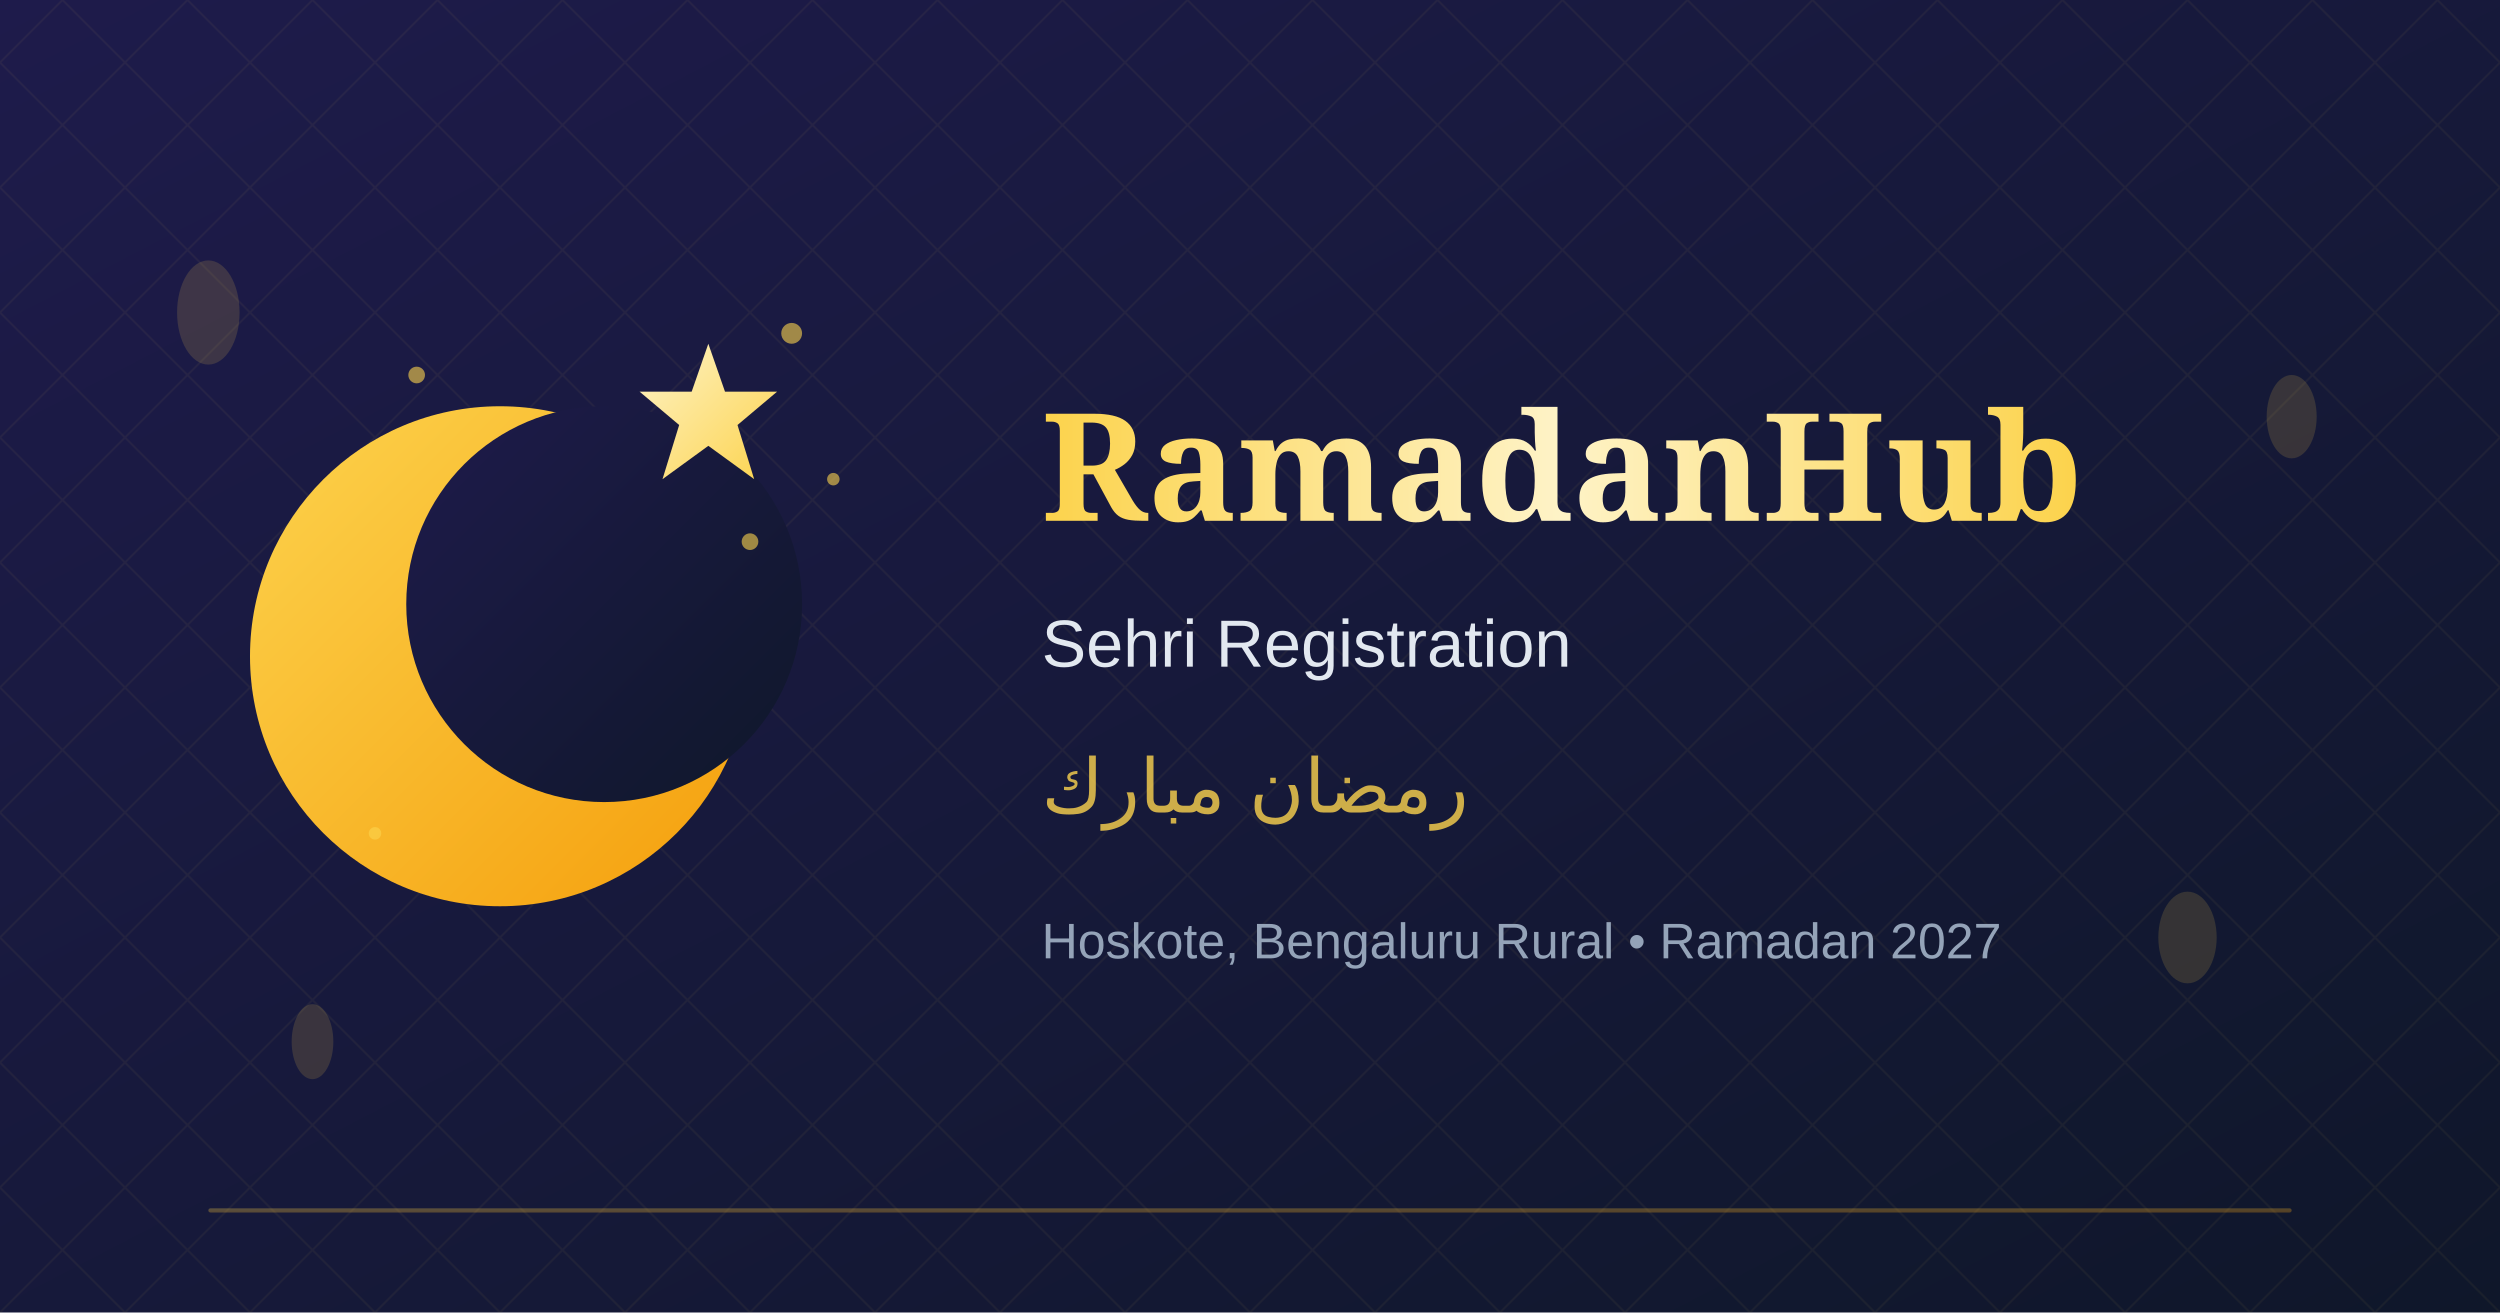
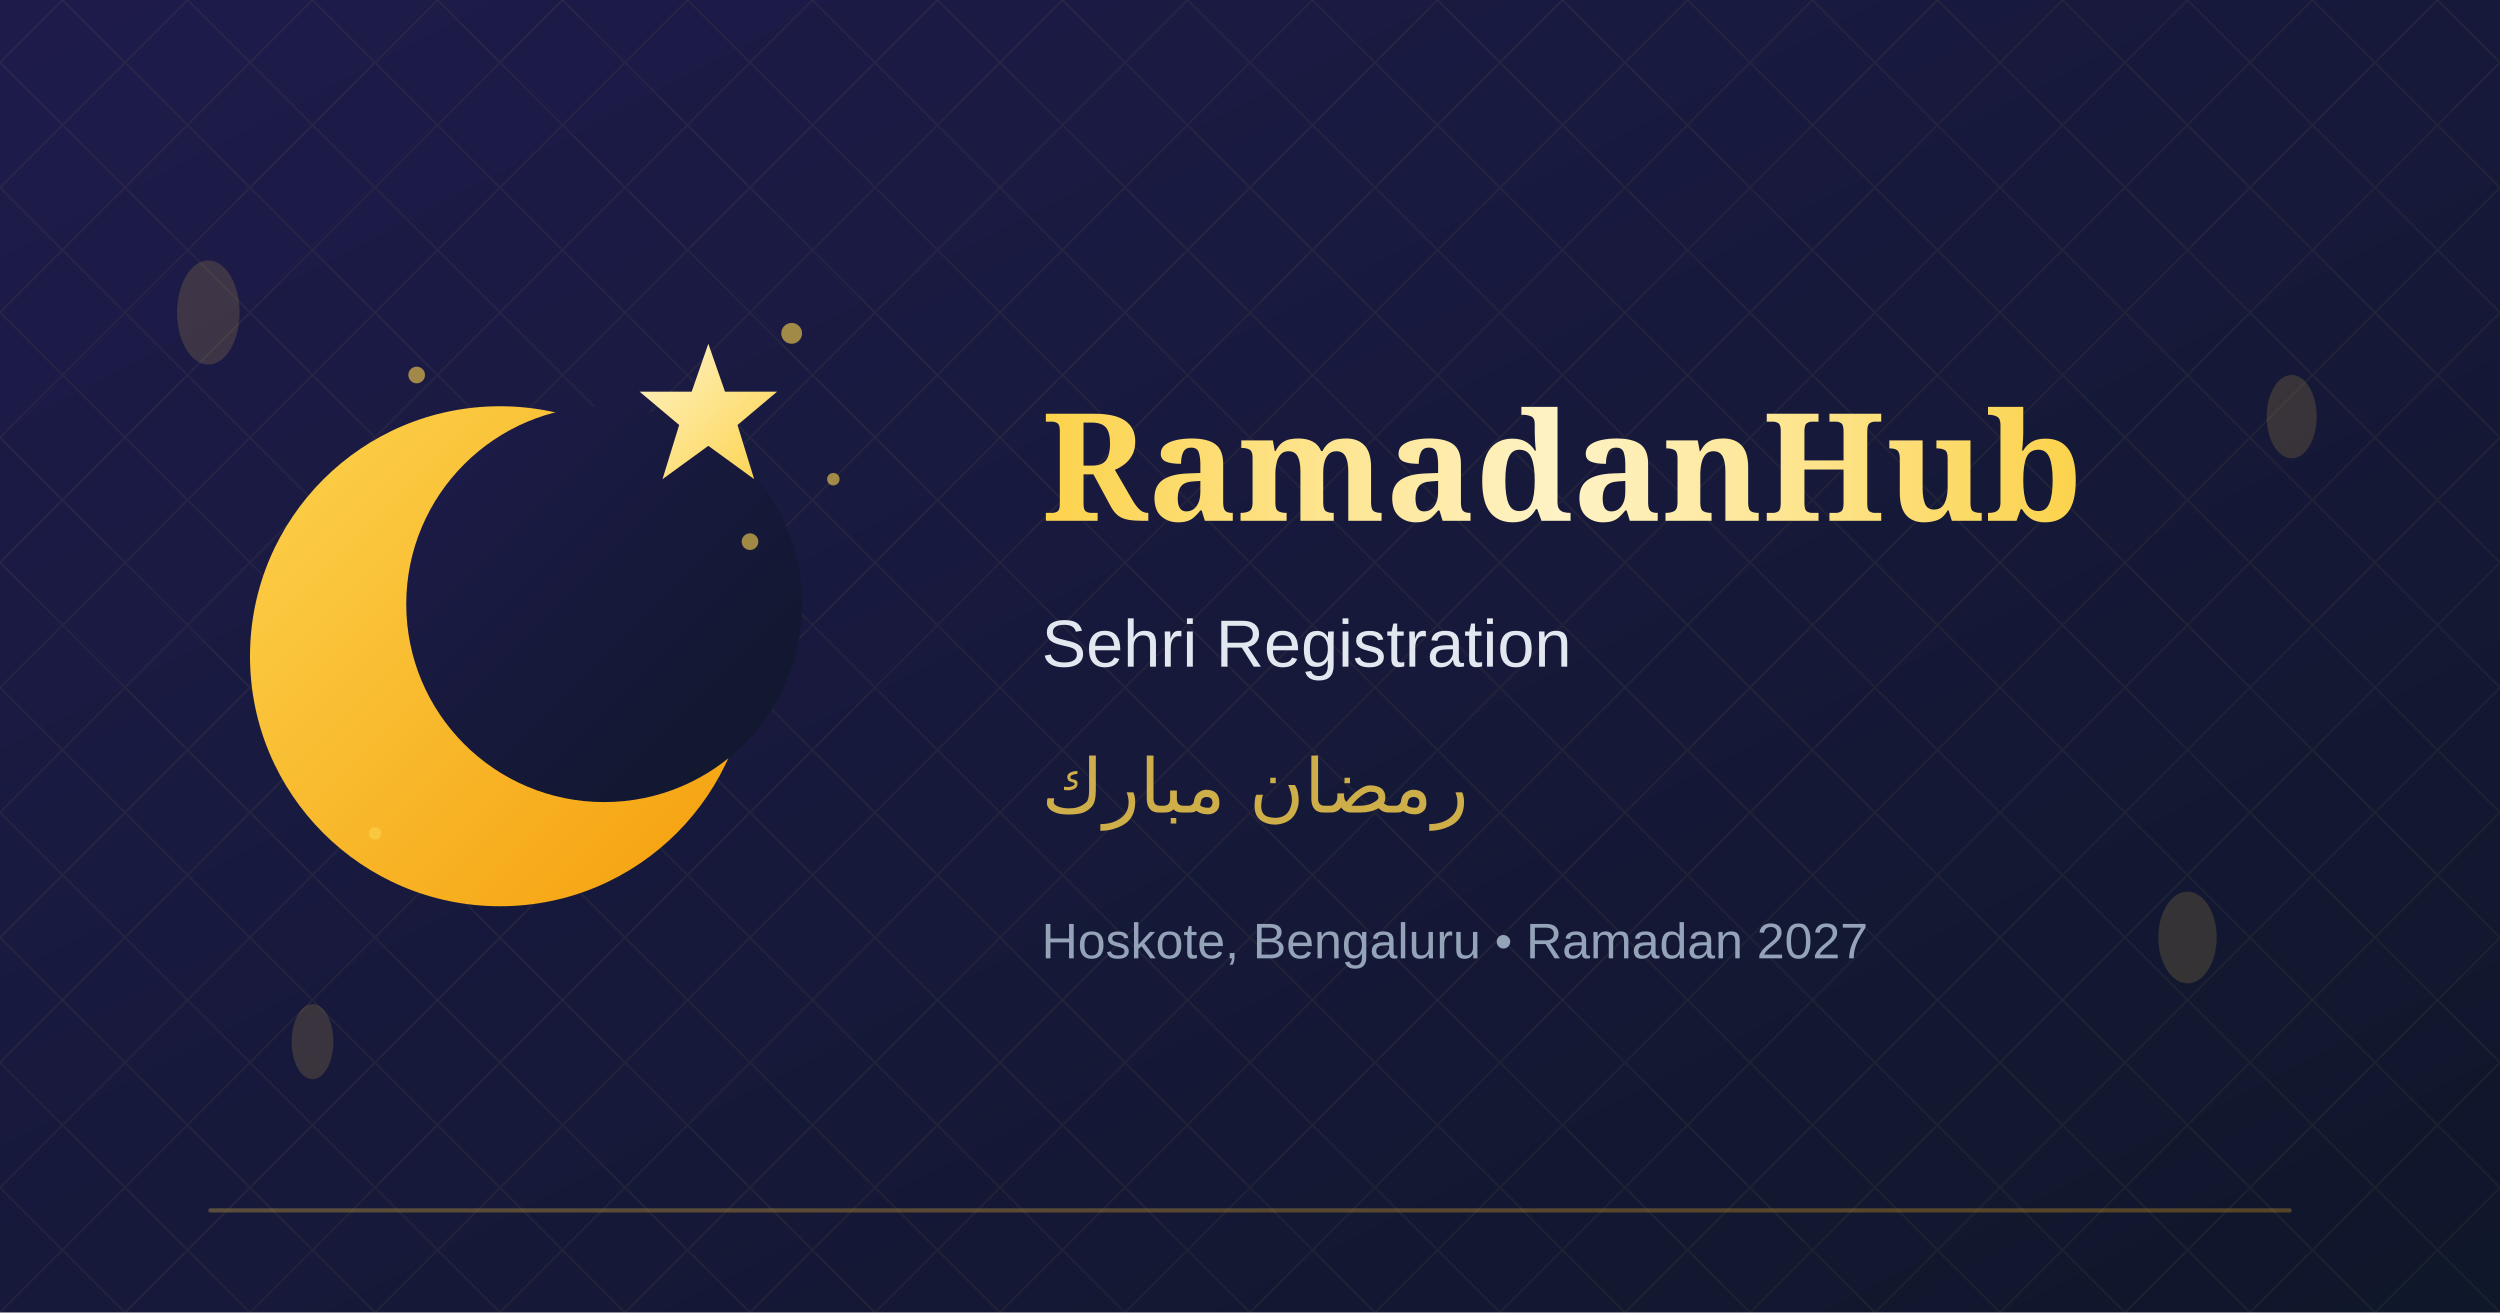
<svg xmlns="http://www.w3.org/2000/svg" viewBox="0 0 1200 630">
  <defs>
    <linearGradient id="bgGradient" x1="0%" y1="0%" x2="100%" y2="100%">
      <stop offset="0%" style="stop-color:#1e1b4b" />
      <stop offset="100%" style="stop-color:#0f172a" />
    </linearGradient>
    <linearGradient id="moonGradient" x1="0%" y1="0%" x2="100%" y2="100%">
      <stop offset="0%" style="stop-color:#fcd34d" />
      <stop offset="100%" style="stop-color:#f59e0b" />
    </linearGradient>
    <linearGradient id="starGradient" x1="0%" y1="0%" x2="100%" y2="100%">
      <stop offset="0%" style="stop-color:#fef3c7" />
      <stop offset="100%" style="stop-color:#fcd34d" />
    </linearGradient>
    <linearGradient id="textGradient" x1="0%" y1="0%" x2="100%" y2="0%">
      <stop offset="0%" style="stop-color:#fcd34d" />
      <stop offset="50%" style="stop-color:#fef3c7" />
      <stop offset="100%" style="stop-color:#fcd34d" />
    </linearGradient>
  </defs>
  <rect width="1200" height="630" fill="url(#bgGradient)" />
  <g opacity="0.05">
    <pattern id="pattern" x="0" y="0" width="60" height="60" patternUnits="userSpaceOnUse">
      <path d="M30 0L60 30L30 60L0 30Z" fill="none" stroke="#fcd34d" stroke-width="1" />
    </pattern>
    <rect width="1200" height="630" fill="url(#pattern)" />
  </g>
  <g opacity="0.15" fill="#fcd34d">
    <ellipse cx="100" cy="150" rx="15" ry="25" />
    <ellipse cx="1100" cy="200" rx="12" ry="20" />
    <ellipse cx="150" cy="500" rx="10" ry="18" />
    <ellipse cx="1050" cy="450" rx="14" ry="22" />
  </g>
  <g transform="translate(250, 315)">
    <circle cx="-10" cy="0" r="120" fill="url(#moonGradient)" />
    <circle cx="40" cy="-25" r="95" fill="url(#bgGradient)" />
  </g>
  <g transform="translate(340, 200)">
    <polygon points="0,-35 8,-12 33,-12 14,4 22,30 0,14 -22,30 -14,4 -33,-12 -8,-12" fill="url(#starGradient)" />
  </g>
  <g fill="#fcd34d" opacity="0.6">
    <circle cx="380" cy="160" r="5" />
    <circle cx="400" cy="230" r="3" />
    <circle cx="360" cy="260" r="4" />
    <circle cx="200" cy="180" r="4" />
    <circle cx="180" cy="400" r="3" />
  </g>
  <g transform="translate(500, 0)">
    <text x="0" y="250" font-family="Georgia, serif" font-size="72" font-weight="bold" fill="url(#textGradient)">
      RamadanHub
    </text>
    <text x="0" y="320" font-family="Arial, sans-serif" font-size="32" fill="#e2e8f0">
      Sehri Registration
    </text>
    <text x="0" y="390" font-family="Arial, sans-serif" font-size="36" fill="#fcd34d" opacity="0.8">
      رمضان مبارك
    </text>
    <text x="0" y="460" font-family="Arial, sans-serif" font-size="24" fill="#94a3b8">
-       Hoskote, Bengaluru Rural • Ramadan 2027
+       Hoskote, Bengaluru • Ramadan 2027
    </text>
  </g>
  <rect x="100" y="580" width="1000" height="2" fill="url(#moonGradient)" opacity="0.3" rx="1" />
</svg>
